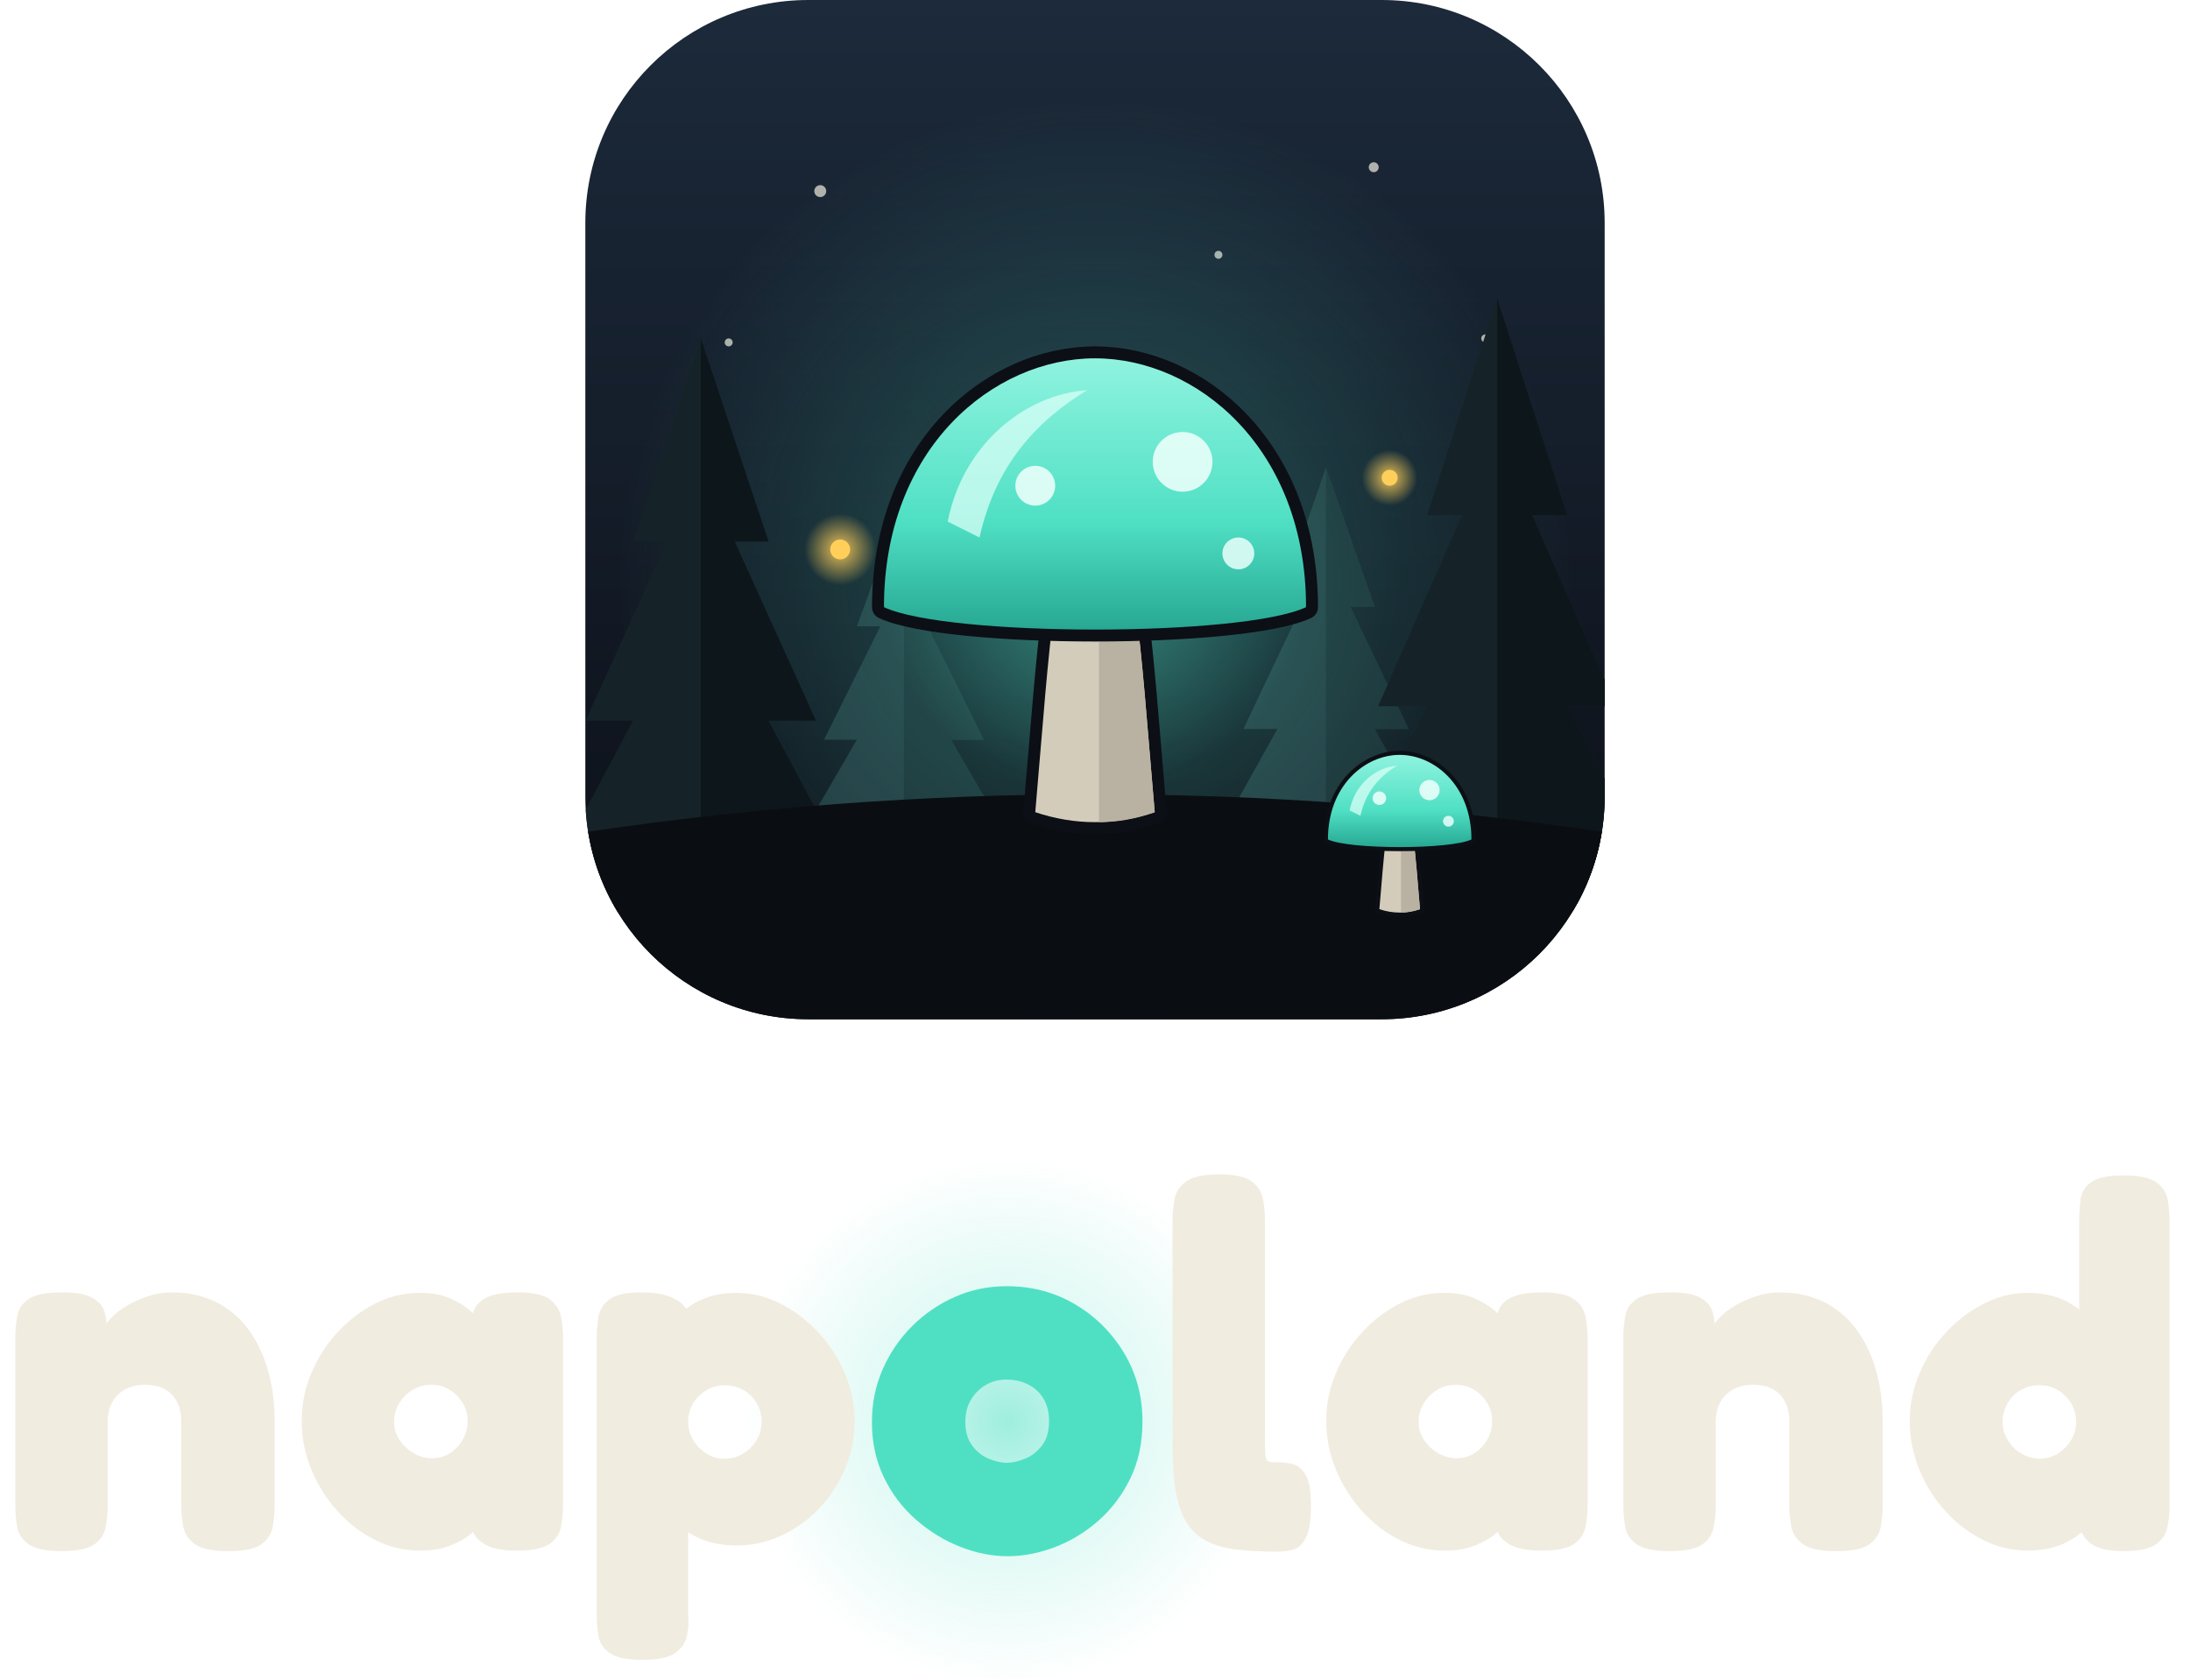
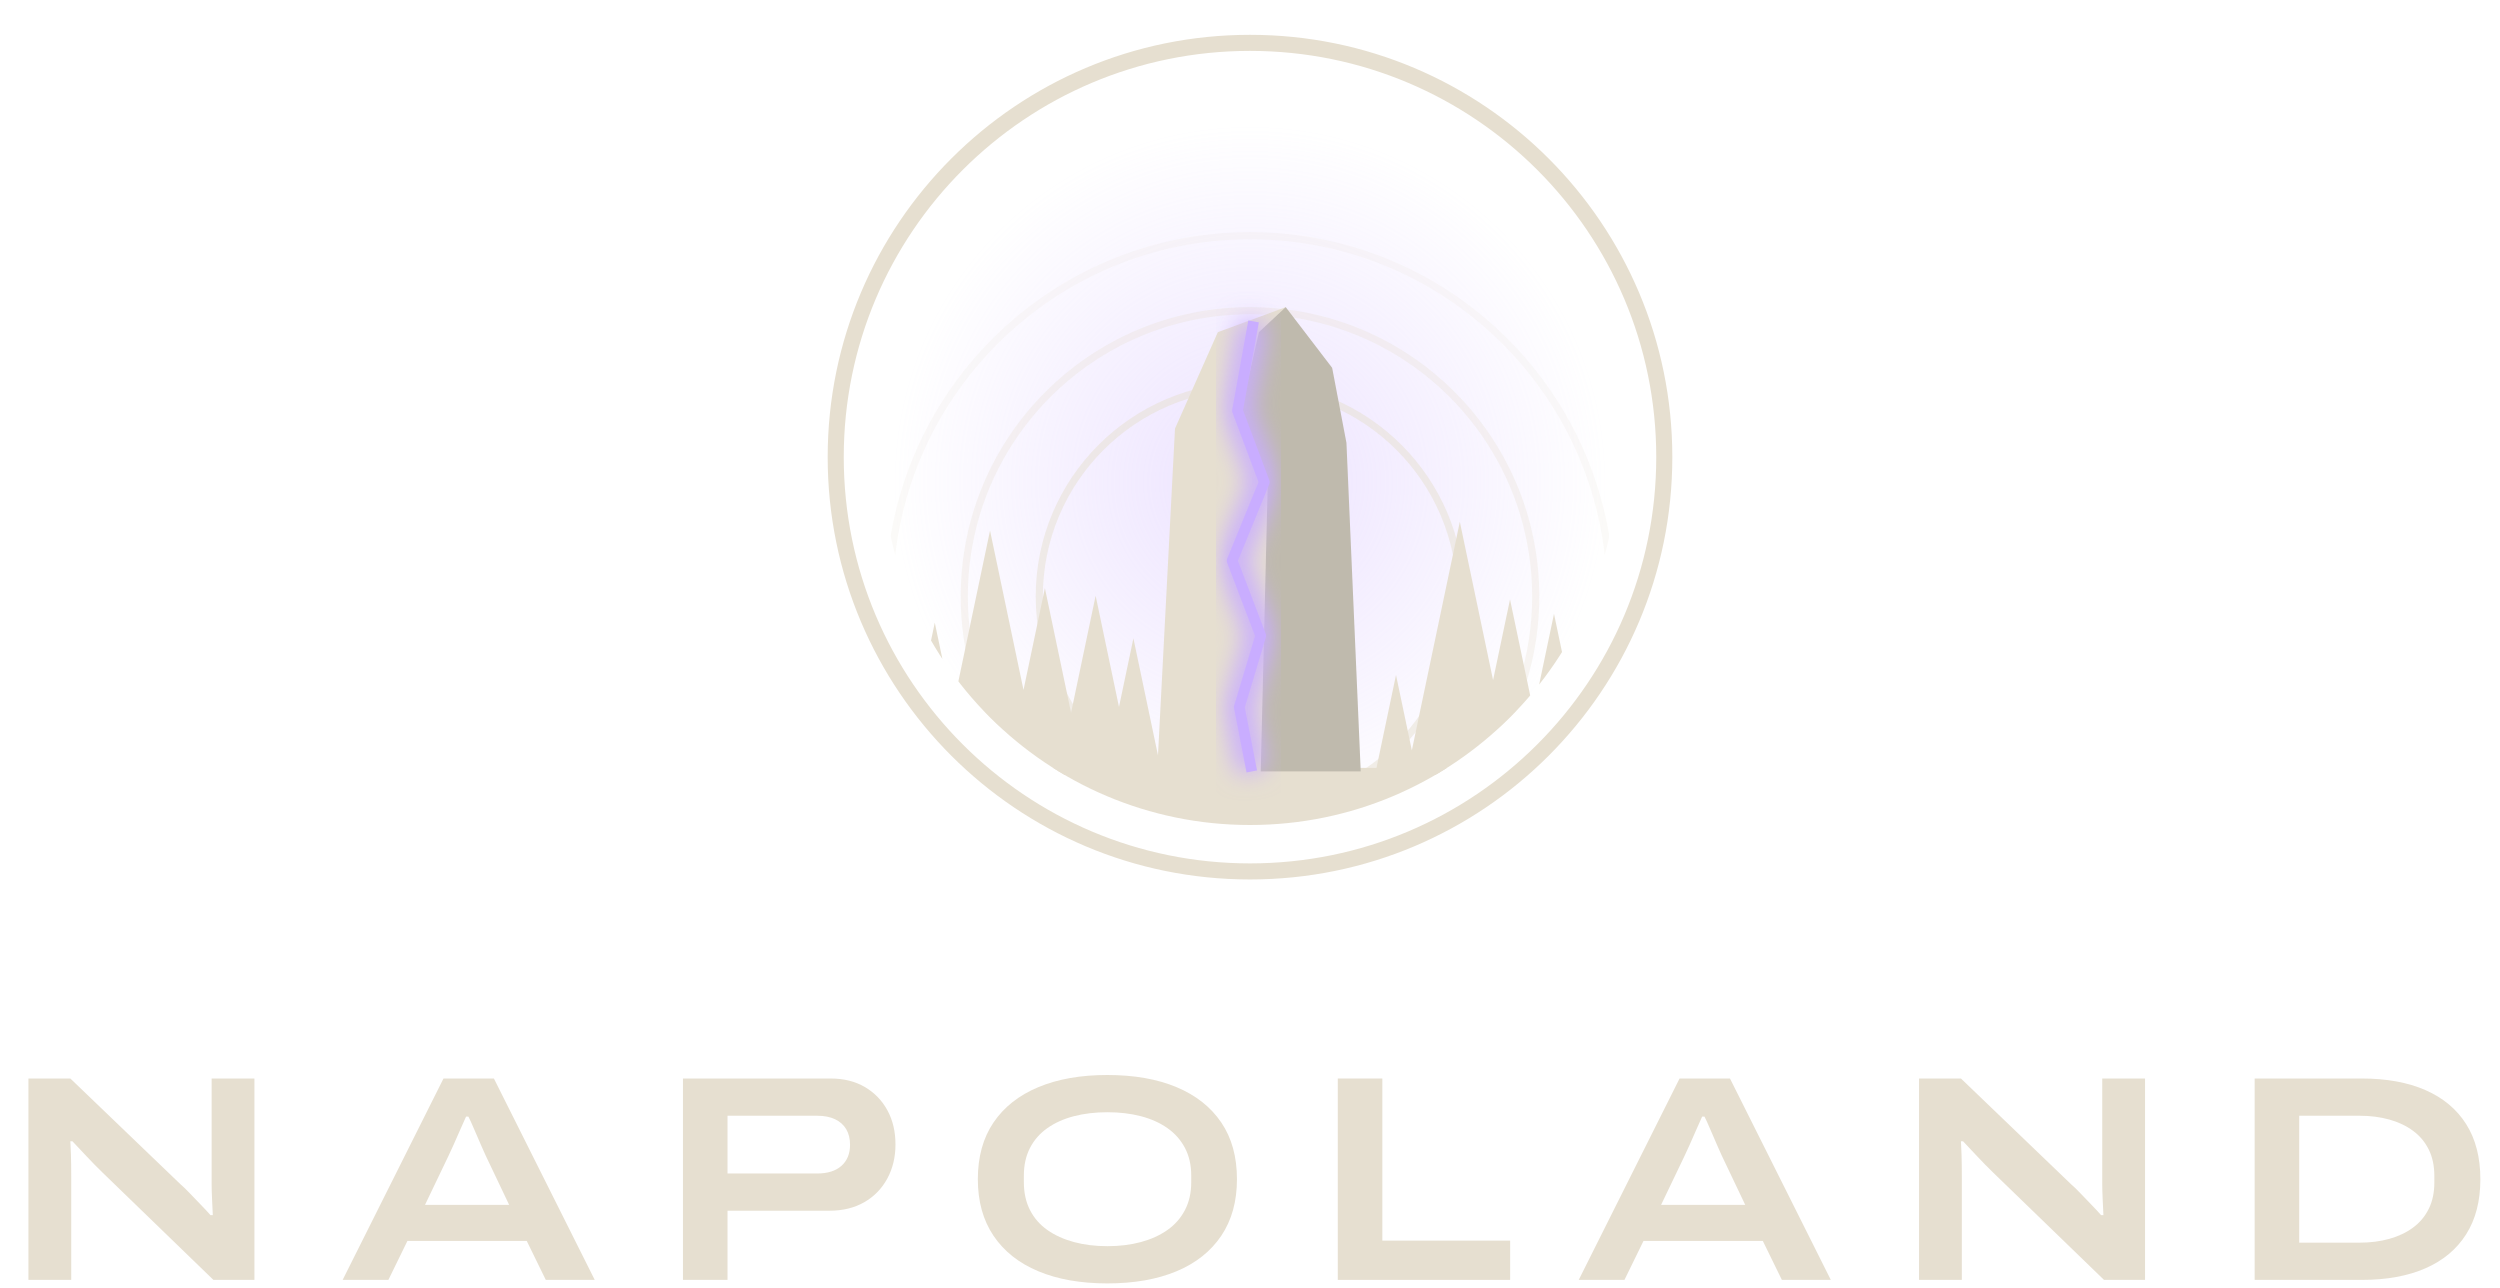
- <svg xmlns="http://www.w3.org/2000/svg" viewBox="0 0 1100 843.795">
-   <g transform="translate(294 0)">
+ <svg xmlns="http://www.w3.org/2000/svg" viewBox="0 0 1400 720.738">
+   <g transform="translate(444 0)">
    <defs>
-       <linearGradient id="bgv" x1="0" y1="0" x2="0" y2="1">
-         <stop offset="0" stop-color="#1c2a3b" />
-         <stop offset=".7" stop-color="#101620" />
-         <stop offset="1" stop-color="#0c0f15" />
-       </linearGradient>
-       <radialGradient id="halov" cx="256" cy="290" r="240" gradientUnits="userSpaceOnUse">
-         <stop offset="0" stop-color="#4fe0c4" stop-opacity=".6" />
-         <stop offset=".45" stop-color="#4fe0c4" stop-opacity=".16" />
-         <stop offset="1" stop-color="#4fe0c4" stop-opacity="0" />
+       <clipPath id="inv">
+         <circle cx="256" cy="256" r="206" />
+       </clipPath>
+       <radialGradient id="halov" cx="256" cy="270" r="200" gradientUnits="userSpaceOnUse">
+         <stop offset="0" stop-color="#c9adff" stop-opacity=".35" />
+         <stop offset="1" stop-color="#c9adff" stop-opacity="0" />
      </radialGradient>
-       <linearGradient id="capv" x1="0" y1="0" x2="0" y2="1">
-         <stop offset="0" stop-color="#8ff3df" />
-         <stop offset=".6" stop-color="#4fe0c4" />
-         <stop offset="1" stop-color="#27a893" />
-       </linearGradient>
-       <radialGradient id="wispv">
-         <stop offset="0" stop-color="#ffcf5a" stop-opacity=".9" />
-         <stop offset="1" stop-color="#ffcf5a" stop-opacity="0" />
-       </radialGradient>
-       <clipPath id="clipv">
-         <rect width="512" height="512" rx="112" />
-       </clipPath>
+       <filter id="blv" x="-50%" y="-50%" width="200%" height="200%">
+         <feGaussianBlur stdDeviation="7" />
+       </filter>
    </defs>
-     <g clip-path="url(#clipv)">
-       <rect width="512" height="512" fill="url(#bgv)" />
-       <g fill="#f1ece0" opacity=".7">
-         <circle cx="118" cy="96" r="3" />
-         <circle cx="396" cy="84" r="2.5" />
-         <circle cx="318" cy="128" r="2" />
-         <circle cx="72" cy="172" r="2" />
-         <circle cx="452" cy="170" r="2" />
+     <circle cx="256" cy="256" r="232" fill="none" stroke="#e6dfd0" stroke-width="9" />
+     <g clip-path="url(#inv)">
+       <circle cx="256" cy="270" r="200" fill="url(#halov)" />
+       <g transform="translate(0 34)">
+         <g fill="none" stroke="#e6dfd0" stroke-width="4">
+           <circle cx="256" cy="300" r="118" opacity=".5" />
+           <circle cx="256" cy="300" r="160" opacity=".3" />
+           <circle cx="256" cy="300" r="202" opacity=".16" />
+         </g>
+         <path d="M46,400 L57.762,343.992 L69.523,400 Z M61.566,400 L79.478,314.704 L97.39,400 Z M81.674,400 L110.419,263.119 L139.164,400 Z M119.165,400 L141.141,295.356 L163.116,400 Z M148.475,400 L169.557,299.608 L190.64,400 Z M174.634,400 L190.708,323.459 L206.782,400 Z  M326,400 L337.764,343.979 L349.529,400 Z M343.733,400 L373.506,258.22 L403.28,400 Z M380.963,400 L401.61,301.677 L422.258,400 Z M407.287,400 L426.238,309.756 L445.189,400 Z M434.644,400 L460.214,278.238 L485.784,400 Z M464.127,400 L478.287,332.573 L492.446,400 Z " fill="#e6dfd0" />
+         <rect x="0" y="396" width="512" height="130" fill="#e6dfd0" />
+         <path d="M204,398 L214,206 L238,152 L276,138 L302,172 L310,214 L318,398 Z" fill="#e6dfd0" />
+         <path d="M276,138 L302,172 L310,214 L318,398 L262,398 L266,234 L251,196 L261,152 Z" fill="#0b0e13" opacity=".18" />
+         <path d="M258,146 L249,196 L264,236 L246,280 L262,322 L250,362 L257,398" fill="none" stroke="#c9adff" stroke-width="16" stroke-linejoin="round" filter="url(#blv)" />
+         <path d="M258,146 L249,196 L264,236 L246,280 L262,322 L250,362 L257,398" fill="none" stroke="#c9adff" stroke-width="6" stroke-linejoin="round" />
      </g>
-       <rect x="154.1" y="428.6" width="11.8" height="15.2" fill="#1a2a31" />
-       <polygon points="160,250 183.6,314.6 171.8,314.6 200.12,371.6 183.6,371.6 219,432.4 101,432.4 136.4,371.6 119.88,371.6 148.2,314.6 136.4,314.6" fill="#22363d" />
-       <polygon points="160,250 183.6,314.6 171.8,314.6 200.12,371.6 183.6,371.6 219,432.4 160,432.4" fill="#1a2a31" />
-       <rect x="365.9" y="427.7" width="12.2" height="16.4" fill="#1a2a31" />
-       <polygon points="372,235 396.4,304.7 384.2,304.7 413.48,366.2 396.4,366.2 433,431.8 311,431.8 347.6,366.2 330.52,366.2 359.8,304.7 347.6,304.7" fill="#22363d" />
-       <polygon points="372,235 396.4,304.7 384.2,304.7 413.48,366.2 396.4,366.2 433,431.8 372,431.8" fill="#1a2a31" />
-       <rect width="512" height="512" fill="url(#halov)" />
-       <rect x="49.5" y="452" width="17" height="24" fill="#0d161a" />
-       <polygon points="58,170 92,272 75,272 115.8,362 92,362 143,458 -27,458 24,362 0.2,362 41,272 24,272" fill="#152328" />
-       <polygon points="58,170 92,272 75,272 115.8,362 92,362 143,458 58,458" fill="#0d161a" />
-       <rect x="449.2" y="450.8" width="17.6" height="25.6" fill="#0d161a" />
-       <polygon points="458,150 493.2,258.8 475.6,258.8 517.84,354.8 493.2,354.8 546,457.2 370,457.2 422.8,354.8 398.16,354.8 440.4,258.8 422.8,258.8" fill="#152328" />
-       <polygon points="458,150 493.2,258.8 475.6,258.8 517.84,354.8 493.2,354.8 546,457.2 458,457.2" fill="#0d161a" />
-       <path d="M0,418 Q256,380 512,418 L512,512 L0,512 Z" fill="#0a0e12" />
-       <g stroke="#0c0f15" stroke-width="12" stroke-linejoin="round" paint-order="stroke">
-         <path d="M226,408 C230,362 232,332 236,302 L276,302 C280,332 282,362 286,408 Q256,418 226,408 Z" fill="#d3ccbb" />
-         <path d="M258,302 L276,302 C280,332 282,362 286,408 Q272,413 258,413 Z" fill="#b9b2a2" stroke="none" />
-         <path d="M150,305 C150,225 205,180 256,180 C307,180 362,225 362,305 C330,320 182,320 150,305 Z" fill="url(#capv)" />
-       </g>
-       <path d="M182,262 C190,222 222,198 252,196 C226,212 206,234 198,270 Z" fill="#dafff7" opacity=".75" />
-       <circle cx="300" cy="232" r="15" fill="#e9fffa" opacity=".9" />
-       <circle cx="226" cy="244" r="10" fill="#e9fffa" opacity=".9" />
-       <circle cx="328" cy="278" r="8" fill="#e9fffa" opacity=".85" />
-       <g transform="translate(322 318) scale(.34)">
-         <g stroke="#0c0f15" stroke-width="12" stroke-linejoin="round" paint-order="stroke">
-           <path d="M226,408 C230,362 232,332 236,302 L276,302 C280,332 282,362 286,408 Q256,418 226,408 Z" fill="#d3ccbb" />
-           <path d="M258,302 L276,302 C280,332 282,362 286,408 Q272,413 258,413 Z" fill="#b9b2a2" stroke="none" />
-           <path d="M150,305 C150,225 205,180 256,180 C307,180 362,225 362,305 C330,320 182,320 150,305 Z" fill="url(#capv)" />
-         </g>
-         <path d="M182,262 C190,222 222,198 252,196 C226,212 206,234 198,270 Z" fill="#dafff7" opacity=".75" />
-         <circle cx="300" cy="232" r="15" fill="#e9fffa" opacity=".9" />
-         <circle cx="226" cy="244" r="10" fill="#e9fffa" opacity=".9" />
-         <circle cx="328" cy="278" r="8" fill="#e9fffa" opacity=".85" />
-       </g>
-       <circle cx="128" cy="276" r="18" fill="url(#wispv)" />
-       <circle cx="128" cy="276" r="5" fill="#ffcf5a" />
-       <circle cx="404" cy="240" r="14" fill="url(#wispv)" />
-       <circle cx="404" cy="240" r="4" fill="#ffcf5a" />
    </g>
  </g>
-   <g transform="translate(0 777.1282) scale(0.2564103)">
-     <defs>
-       <radialGradient id="wmglow">
-         <stop offset="0" stop-color="#4fe0c4" stop-opacity=".55" />
-         <stop offset=".45" stop-color="#4fe0c4" stop-opacity=".18" />
-         <stop offset="1" stop-color="#4fe0c4" stop-opacity="0" />
-       </radialGradient>
-     </defs>
-     <circle cx="1973" cy="-246.5" r="520" fill="url(#wmglow)" />
-     <path d="M120 8Q75 8 56.0 -5.5Q37 -19 33.5 -40.0Q30 -61 30 -83V-412Q30 -434 34.0 -454.0Q38 -474 57.0 -486.5Q76 -499 121 -499Q162 -499 180.5 -488.5Q199 -478 204.0 -463.0Q209 -448 208.5 -435.5Q208 -423 210 -420L202 -414Q201 -429 213.5 -444.0Q226 -459 246.5 -471.5Q267 -484 290.5 -491.5Q314 -499 335 -499Q385 -499 423.0 -480.0Q461 -461 486.5 -426.5Q512 -392 525.0 -346.0Q538 -300 538 -246V-82Q538 -60 534.0 -39.0Q530 -18 511.5 -5.0Q493 8 447 8Q401 8 382.0 -5.5Q363 -19 359.0 -40.0Q355 -61 355 -83V-246Q355 -269 346.5 -285.0Q338 -301 322.5 -309.5Q307 -318 284 -318Q262 -318 245.5 -309.0Q229 -300 220.0 -284.0Q211 -268 211 -246V-82Q211 -60 207.0 -39.0Q203 -18 184.5 -5.0Q166 8 120 8Z" fill="#f1ece0" />
-     <path d="M1012.0 7Q967.0 7 945.5 -8.0Q924.0 -23 925.0 -42H939.0Q934.0 -35 919.5 -23.5Q905.0 -12 881.0 -2.5Q857.0 7 822.0 7Q777.0 7 735.5 -13.5Q694.0 -34 661.5 -70.0Q629.0 -106 610.0 -151.5Q591.0 -197 591.0 -247Q591.0 -296 610.0 -341.0Q629.0 -386 662.0 -421.5Q695.0 -457 736.0 -477.5Q777.0 -498 822.0 -498Q856.0 -498 879.5 -488.0Q903.0 -478 917.5 -466.0Q932.0 -454 937.0 -446H926.0Q925.0 -471 946.5 -485.0Q968.0 -499 1013.0 -499Q1058.0 -499 1076.5 -485.5Q1095.0 -472 1099.0 -451.0Q1103.0 -430 1103.0 -408V-83Q1103.0 -61 1099.0 -40.0Q1095.0 -19 1076.5 -6.0Q1058.0 7 1012.0 7ZM847.0 -174Q866.0 -174 881.5 -184.0Q897.0 -194 906.5 -210.5Q916.0 -227 916.0 -246Q916.0 -266 906.5 -282.0Q897.0 -298 881.0 -308.0Q865.0 -318 845.0 -318Q825.0 -318 808.5 -308.0Q792.0 -298 782.0 -281.5Q772.0 -265 772.0 -245Q772.0 -226 782.5 -210.0Q793.0 -194 810.0 -184.0Q827.0 -174 847.0 -174Z" fill="#f1ece0" />
-     <path d="M1443.0 -3Q1394.0 -3 1358.0 -23.0Q1322.0 -43 1299.0 -77.5Q1276.0 -112 1265.0 -156.0Q1254.0 -200 1255.0 -249Q1256.0 -297 1267.5 -342.0Q1279.0 -387 1302.0 -422.0Q1325.0 -457 1360.0 -477.5Q1395.0 -498 1443.0 -498Q1487.0 -498 1528.5 -477.0Q1570.0 -456 1603.0 -420.5Q1636.0 -385 1655.0 -340.0Q1674.0 -295 1674.0 -247Q1674.0 -197 1655.0 -152.5Q1636.0 -108 1603.5 -74.5Q1571.0 -41 1529.5 -22.0Q1488.0 -3 1443.0 -3ZM1258.0 221Q1214.0 221 1195.0 208.0Q1176.0 195 1172.5 175.0Q1169.0 155 1169.0 133V-410Q1169.0 -432 1172.5 -452.0Q1176.0 -472 1194.5 -485.5Q1213.0 -499 1257.0 -499Q1292.0 -499 1315.0 -489.5Q1338.0 -480 1348.0 -460V132Q1350.0 154 1345.5 174.5Q1341.0 195 1322.0 208.0Q1303.0 221 1258.0 221ZM1419.0 -173Q1439.0 -173 1455.5 -183.0Q1472.0 -193 1482.0 -209.5Q1492.0 -226 1492.0 -245Q1492.0 -265 1482.5 -281.5Q1473.0 -298 1456.5 -307.5Q1440.0 -317 1420.0 -317Q1400.0 -317 1383.5 -307.0Q1367.0 -297 1357.5 -281.0Q1348.0 -265 1348.0 -245Q1348.0 -226 1358.0 -209.5Q1368.0 -193 1384.0 -183.0Q1400.0 -173 1419.0 -173Z" fill="#f1ece0" />
-     <path d="M1974.0 18Q1928.0 18 1881.0 -0.5Q1834.0 -19 1794.5 -53.5Q1755.0 -88 1731.5 -136.5Q1708.0 -185 1708.0 -245Q1708.0 -300 1729.0 -348.0Q1750.0 -396 1786.5 -432.5Q1823.0 -469 1870.5 -490.0Q1918.0 -511 1972.0 -511Q2046.0 -511 2106.0 -475.5Q2166.0 -440 2202.0 -380.0Q2238.0 -320 2238.0 -246Q2238.0 -183 2214.0 -134.0Q2190.0 -85 2151.0 -51.0Q2112.0 -17 2065.5 0.5Q2019.0 18 1974.0 18ZM1972.0 -165Q1987.0 -165 2006.5 -172.5Q2026.0 -180 2040.5 -198.0Q2055.0 -216 2055.0 -247Q2055.0 -272 2044.5 -290.0Q2034.0 -308 2015.0 -318.0Q1996.0 -328 1971.0 -328Q1949.0 -328 1931.0 -317.5Q1913.0 -307 1902.0 -288.5Q1891.0 -270 1891.0 -246Q1891.0 -216 1905.0 -198.0Q1919.0 -180 1938.0 -172.5Q1957.0 -165 1972.0 -165Z" fill="#4fe0c4" />
-     <path d="M2504.0 9Q2458.0 9 2423.5 5.0Q2389.0 1 2365.0 -11.0Q2341.0 -23 2326.0 -45.5Q2311.0 -68 2304.0 -104.5Q2297.0 -141 2297.0 -196V-639Q2297.0 -662 2301.0 -682.5Q2305.0 -703 2324.0 -716.5Q2343.0 -730 2388.0 -730Q2433.0 -730 2451.5 -716.5Q2470.0 -703 2474.0 -682.0Q2478.0 -661 2478.0 -638V-207Q2478.0 -192 2478.5 -183.5Q2479.0 -175 2481.5 -171.0Q2484.0 -167 2489.5 -166.5Q2495.0 -166 2505.0 -166Q2518.0 -166 2532.5 -162.5Q2547.0 -159 2557.5 -141.5Q2568.0 -124 2568.0 -81Q2568.0 -36 2557.5 -17.0Q2547.0 2 2532.0 5.5Q2517.0 9 2504.0 9Z" fill="#f1ece0" />
-     <path d="M3019.0 7Q2974.0 7 2952.5 -8.0Q2931.0 -23 2932.0 -42H2946.0Q2941.0 -35 2926.5 -23.5Q2912.0 -12 2888.0 -2.5Q2864.0 7 2829.0 7Q2784.0 7 2742.5 -13.5Q2701.0 -34 2668.5 -70.0Q2636.0 -106 2617.0 -151.5Q2598.0 -197 2598.0 -247Q2598.0 -296 2617.0 -341.0Q2636.0 -386 2669.0 -421.5Q2702.0 -457 2743.0 -477.5Q2784.0 -498 2829.0 -498Q2863.0 -498 2886.5 -488.0Q2910.0 -478 2924.5 -466.0Q2939.0 -454 2944.0 -446H2933.0Q2932.0 -471 2953.5 -485.0Q2975.0 -499 3020.0 -499Q3065.0 -499 3083.5 -485.5Q3102.0 -472 3106.0 -451.0Q3110.0 -430 3110.0 -408V-83Q3110.0 -61 3106.0 -40.0Q3102.0 -19 3083.5 -6.0Q3065.0 7 3019.0 7ZM2854.0 -174Q2873.0 -174 2888.5 -184.0Q2904.0 -194 2913.5 -210.5Q2923.0 -227 2923.0 -246Q2923.0 -266 2913.5 -282.0Q2904.0 -298 2888.0 -308.0Q2872.0 -318 2852.0 -318Q2832.0 -318 2815.5 -308.0Q2799.0 -298 2789.0 -281.5Q2779.0 -265 2779.0 -245Q2779.0 -226 2789.5 -210.0Q2800.0 -194 2817.0 -184.0Q2834.0 -174 2854.0 -174Z" fill="#f1ece0" />
-     <path d="M3270.0 8Q3225.0 8 3206.0 -5.5Q3187.0 -19 3183.5 -40.0Q3180.0 -61 3180.0 -83V-412Q3180.0 -434 3184.0 -454.0Q3188.0 -474 3207.0 -486.5Q3226.0 -499 3271.0 -499Q3312.0 -499 3330.5 -488.5Q3349.0 -478 3354.0 -463.0Q3359.0 -448 3358.5 -435.5Q3358.0 -423 3360.0 -420L3352.0 -414Q3351.0 -429 3363.5 -444.0Q3376.0 -459 3396.5 -471.5Q3417.0 -484 3440.5 -491.5Q3464.0 -499 3485.0 -499Q3535.0 -499 3573.0 -480.0Q3611.0 -461 3636.5 -426.5Q3662.0 -392 3675.0 -346.0Q3688.0 -300 3688.0 -246V-82Q3688.0 -60 3684.0 -39.0Q3680.0 -18 3661.5 -5.0Q3643.0 8 3597.0 8Q3551.0 8 3532.0 -5.5Q3513.0 -19 3509.0 -40.0Q3505.0 -61 3505.0 -83V-246Q3505.0 -269 3496.5 -285.0Q3488.0 -301 3472.5 -309.5Q3457.0 -318 3434.0 -318Q3412.0 -318 3395.5 -309.0Q3379.0 -300 3370.0 -284.0Q3361.0 -268 3361.0 -246V-82Q3361.0 -60 3357.0 -39.0Q3353.0 -18 3334.5 -5.0Q3316.0 8 3270.0 8Z" fill="#f1ece0" />
-     <path d="M3972.0 7Q3927.0 7 3885.5 -13.5Q3844.0 -34 3811.5 -69.5Q3779.0 -105 3760.0 -151.0Q3741.0 -197 3741.0 -247Q3741.0 -295 3760.0 -340.0Q3779.0 -385 3812.0 -420.5Q3845.0 -456 3886.5 -477.0Q3928.0 -498 3972.0 -498Q4020.0 -498 4055.0 -477.5Q4090.0 -457 4113.0 -422.0Q4136.0 -387 4147.5 -342.0Q4159.0 -297 4160.0 -249Q4161.0 -200 4150.0 -154.5Q4139.0 -109 4116.0 -72.5Q4093.0 -36 4057.5 -14.5Q4022.0 7 3972.0 7ZM3996.0 -173Q4015.0 -173 4031.0 -183.0Q4047.0 -193 4057.0 -209.5Q4067.0 -226 4067.0 -245Q4067.0 -265 4057.5 -281.0Q4048.0 -297 4032.0 -307.0Q4016.0 -317 3995.0 -317Q3975.0 -317 3958.5 -307.5Q3942.0 -298 3932.5 -281.5Q3923.0 -265 3923.0 -245Q3923.0 -226 3933.0 -209.5Q3943.0 -193 3960.0 -183.0Q3977.0 -173 3996.0 -173ZM4160.0 8Q4120.0 8 4100.0 -4.0Q4080.0 -16 4073.0 -42V-637Q4073.0 -659 4075.5 -680.0Q4078.0 -701 4096.0 -714.5Q4114.0 -728 4159.0 -728Q4205.0 -728 4223.5 -715.0Q4242.0 -702 4246.0 -681.5Q4250.0 -661 4250.0 -638V-83Q4250.0 -61 4246.0 -40.0Q4242.0 -19 4223.5 -5.5Q4205.0 8 4160.0 8Z" fill="#f1ece0" />
+   <g transform="translate(0 716.738) scale(0.1641459)">
+     <g fill="#e6dfd0">
+       <path d="M97.0 0.0V-687.0H240.0L616.0 -326.0Q629.0 -315.0 647.0 -296.0Q665.0 -277.0 684.5 -257.0Q704.0 -237.0 718.0 -221.0H726.0Q725.0 -243.0 723.5 -274.5Q722.0 -306.0 722.0 -326.0V-687.0H868.0V0.0H728.0L351.0 -365.0Q324.0 -391.0 294.5 -422.5Q265.0 -454.0 247.0 -473.0H240.0Q241.0 -460.0 242.0 -427.5Q243.0 -395.0 243.0 -353.0V0.0Z" />
+       <path d="M1169.0 0.0 1513.0 -687.0H1685.0L2029.0 0.0H1862.0L1797.0 -133.0H1390.0L1325.0 0.0ZM1450.0 -256.0H1737.0L1657.0 -424.0Q1652.0 -435.0 1642.5 -456.5Q1633.0 -478.0 1623.5 -500.5Q1614.0 -523.0 1606.5 -539.5Q1599.0 -556.0 1598.0 -557.0H1590.0Q1581.0 -537.0 1569.5 -511.0Q1558.0 -485.0 1547.5 -461.0Q1537.0 -437.0 1530.0 -423.0Z" />
+       <path d="M2330.0 0.0V-687.0H2834.0Q2901.0 -687.0 2950.5 -658.0Q3000.0 -629.0 3027.5 -578.5Q3055.0 -528.0 3055.0 -462.015Q3055.0 -397.0 3027.0 -345.5Q2999.0 -294.0 2948.5 -265.0Q2898.0 -236.0 2830.0 -236.0H2482.0V0.0ZM2482.0 -363.0H2788.0Q2841.333 -363.0 2870.667 -389.065Q2900.0 -415.13 2900.0 -461.075Q2900.0 -492.0 2886.971 -514.054Q2873.943 -536.108 2848.971 -548.054Q2824.0 -560.0 2788.0 -560.0H2482.0Z" />
+       <path d="M3777.598 12.0Q3641.469 12.0 3542.235 -29.5Q3443.0 -71.0 3389.5 -150.5Q3336.0 -230.0 3336.0 -343.527Q3336.0 -458.0 3389.5 -537.0Q3443.0 -616.0 3542.235 -657.5Q3641.469 -699.0 3777.598 -699.0Q3915.0 -699.0 4014.0 -657.5Q4113.0 -616.0 4166.5 -537.0Q4220.0 -458.0 4220.0 -343.527Q4220.0 -230.0 4166.5 -150.5Q4113.0 -71.0 4014.0 -29.5Q3915.0 12.0 3777.598 12.0ZM3778.0 -115.0Q3840.0 -115.0 3892.0 -129.0Q3944.0 -143.0 3982.5 -170.0Q4021.0 -197.0 4042.5 -238.083Q4064.0 -279.167 4064.0 -333.0V-356.0Q4064.0 -409.63 4042.5 -450.315Q4021.0 -491.0 3982.5 -518.0Q3944.0 -545.0 3892.0 -558.5Q3840.0 -572.0 3778.0 -572.0Q3716.0 -572.0 3664.0 -558.5Q3612.0 -545.0 3573.5 -518.0Q3535.0 -491.0 3514.0 -450.315Q3493.0 -409.63 3493.0 -356.0V-333.0Q3493.0 -279.167 3514.0 -238.083Q3535.0 -197.0 3573.5 -170.0Q3612.0 -143.0 3664.0 -129.0Q3716.0 -115.0 3778.0 -115.0Z" />
+       <path d="M4564.0 0.0V-687.0H4716.0V-134.0H5152.0V0.0Z" />
+       <path d="M5386.0 0.0 5730.0 -687.0H5902.0L6246.0 0.0H6079.0L6014.0 -133.0H5607.0L5542.0 0.0ZM5667.0 -256.0H5954.0L5874.0 -424.0Q5869.0 -435.0 5859.5 -456.5Q5850.0 -478.0 5840.5 -500.5Q5831.0 -523.0 5823.5 -539.5Q5816.0 -556.0 5815.0 -557.0H5807.0Q5798.0 -537.0 5786.5 -511.0Q5775.0 -485.0 5764.5 -461.0Q5754.0 -437.0 5747.0 -423.0Z" />
+       <path d="M6547.0 0.0V-687.0H6690.0L7066.0 -326.0Q7079.0 -315.0 7097.0 -296.0Q7115.0 -277.0 7134.5 -257.0Q7154.0 -237.0 7168.0 -221.0H7176.0Q7175.0 -243.0 7173.5 -274.5Q7172.0 -306.0 7172.0 -326.0V-687.0H7318.0V0.0H7178.0L6801.0 -365.0Q6774.0 -391.0 6744.5 -422.5Q6715.0 -454.0 6697.0 -473.0H6690.0Q6691.0 -460.0 6692.0 -427.5Q6693.0 -395.0 6693.0 -353.0V0.0Z" />
+       <path d="M7692.0 0.0V-687.0H8058.0Q8184.0 -687.0 8274.5 -647.5Q8365.0 -608.0 8413.5 -531.5Q8462.0 -455.0 8462.0 -343.0Q8462.0 -232.0 8413.5 -155.5Q8365.0 -79.0 8274.5 -39.5Q8184.0 0.0 8058.0 0.0ZM7844.0 -127.0H8050.0Q8105.0 -127.0 8151.5 -140.0Q8198.0 -153.0 8232.5 -178.5Q8267.0 -204.0 8286.0 -242.5Q8305.0 -281.0 8305.0 -332.0V-355.0Q8305.0 -406.0 8286.0 -444.5Q8267.0 -483.0 8232.5 -508.5Q8198.0 -534.0 8151.5 -547.0Q8105.0 -560.0 8050.0 -560.0H7844.0Z" />
+     </g>
  </g>
</svg>
